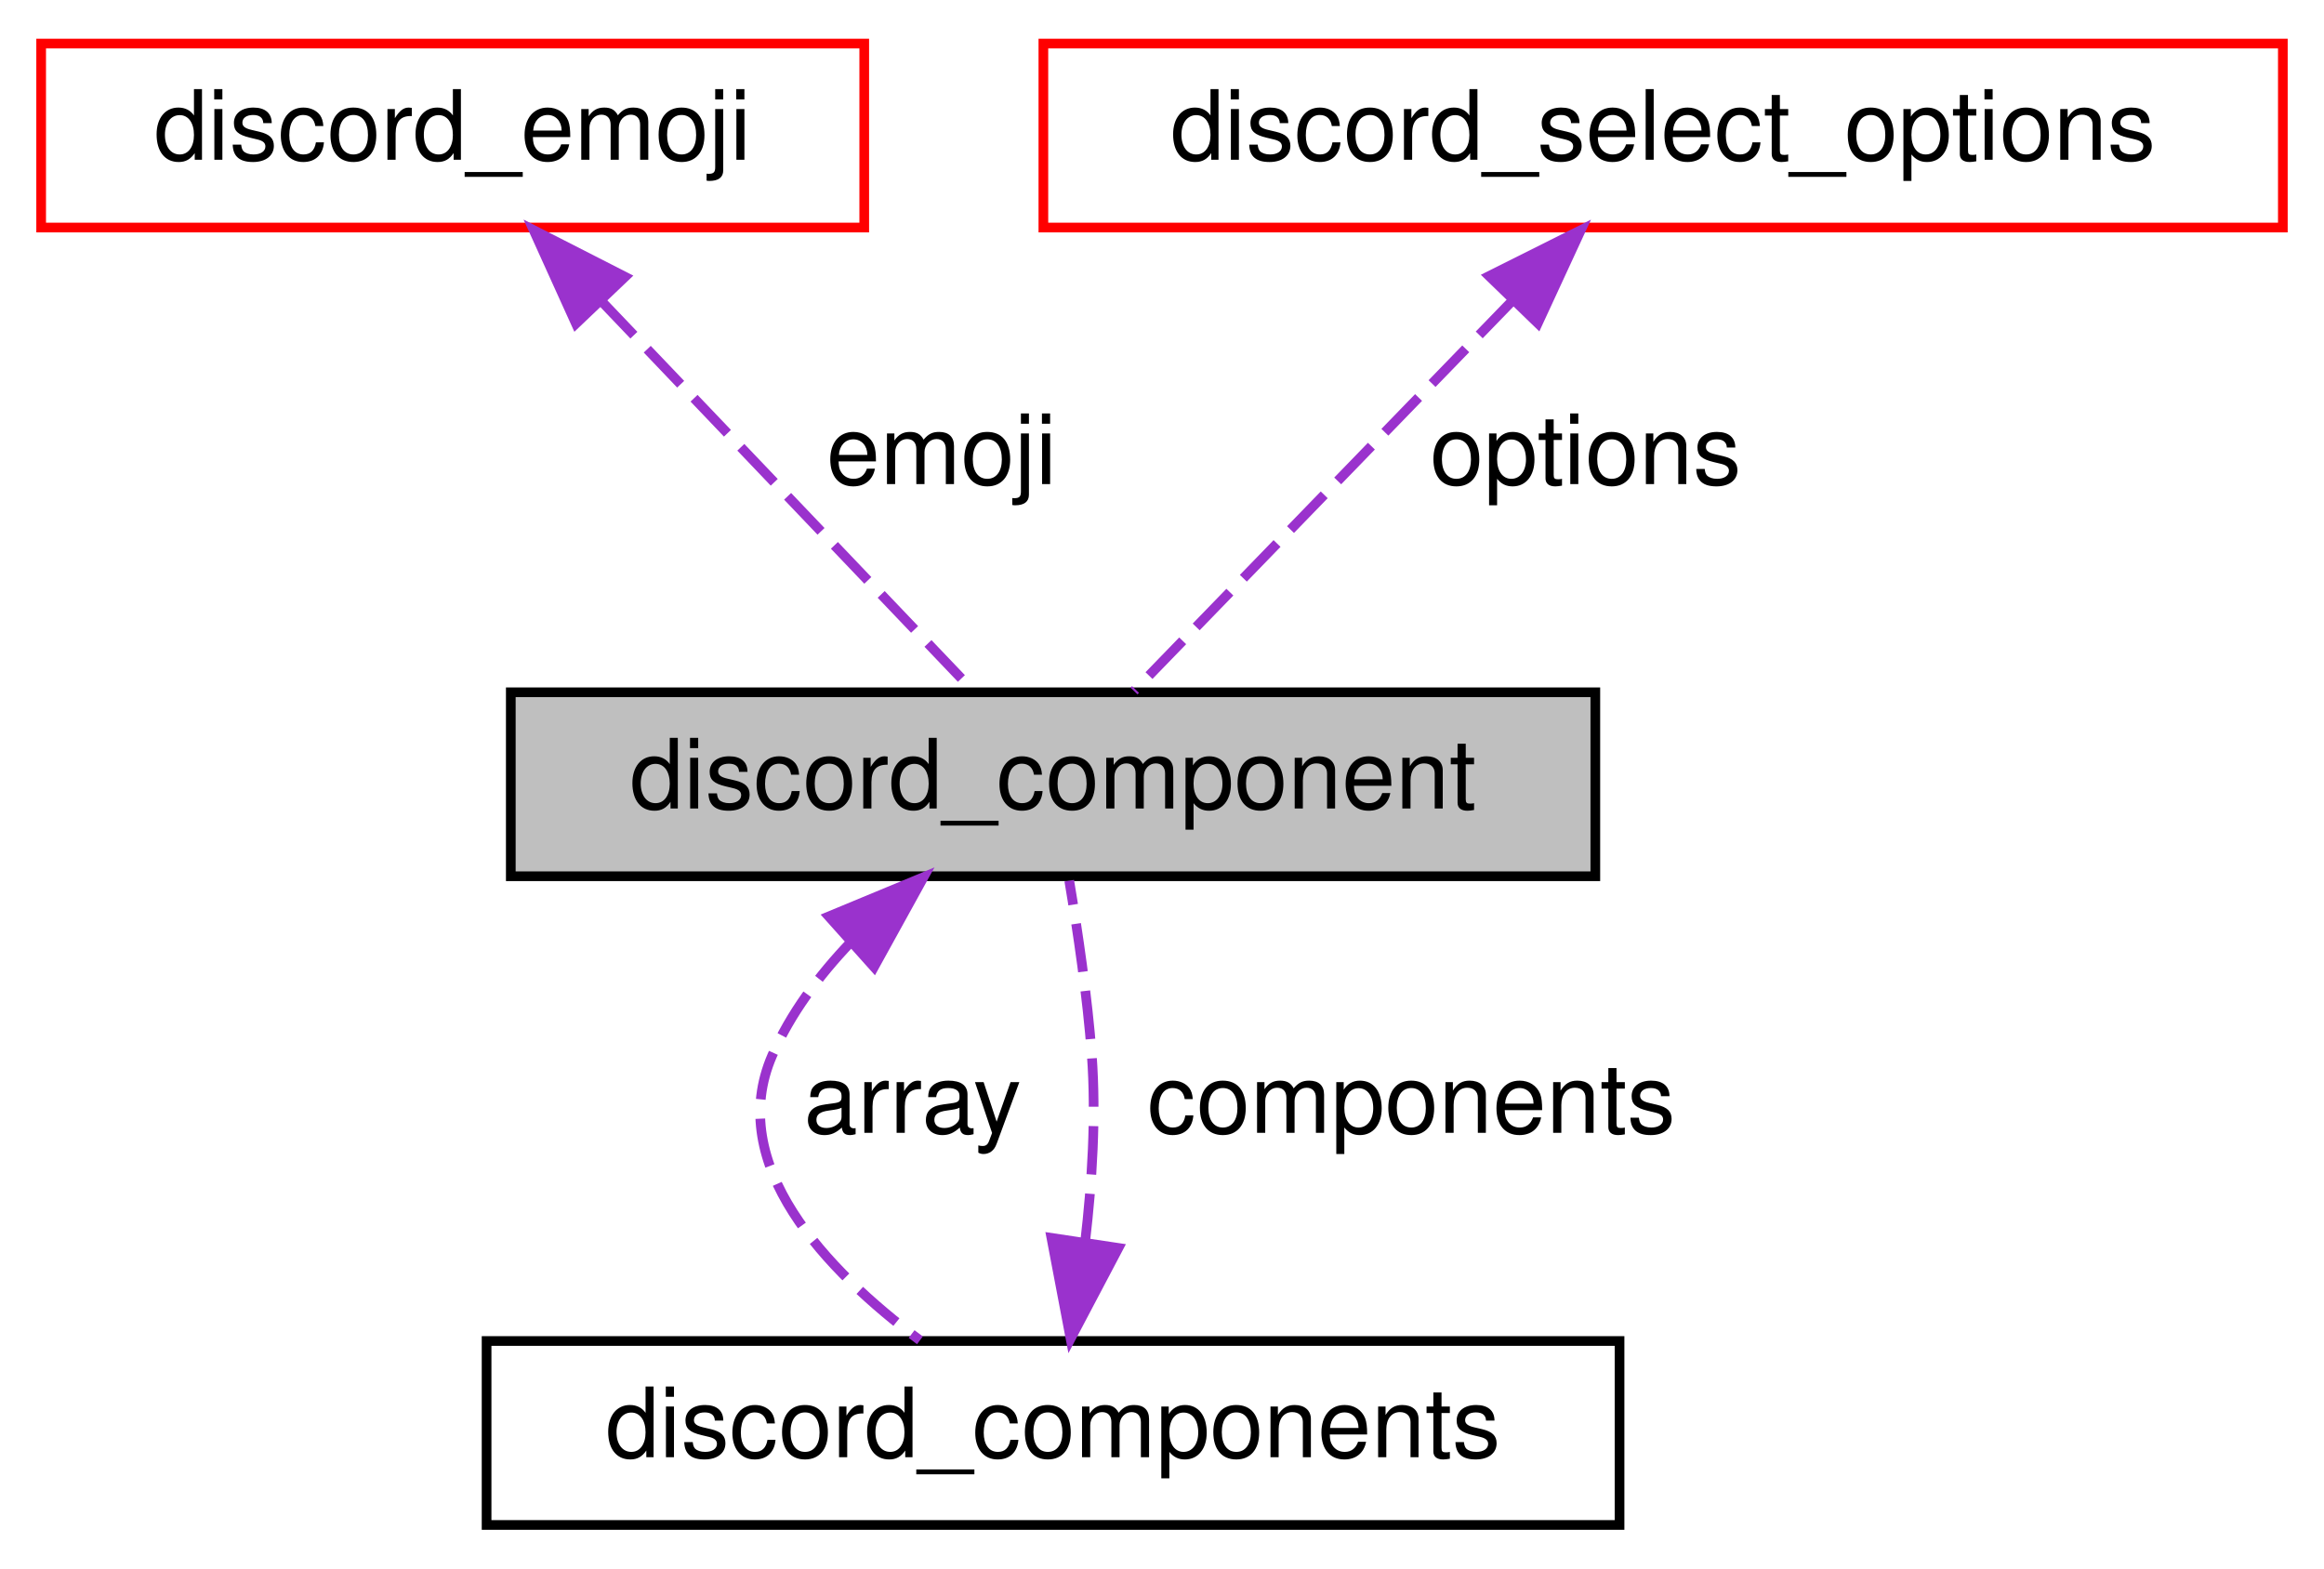
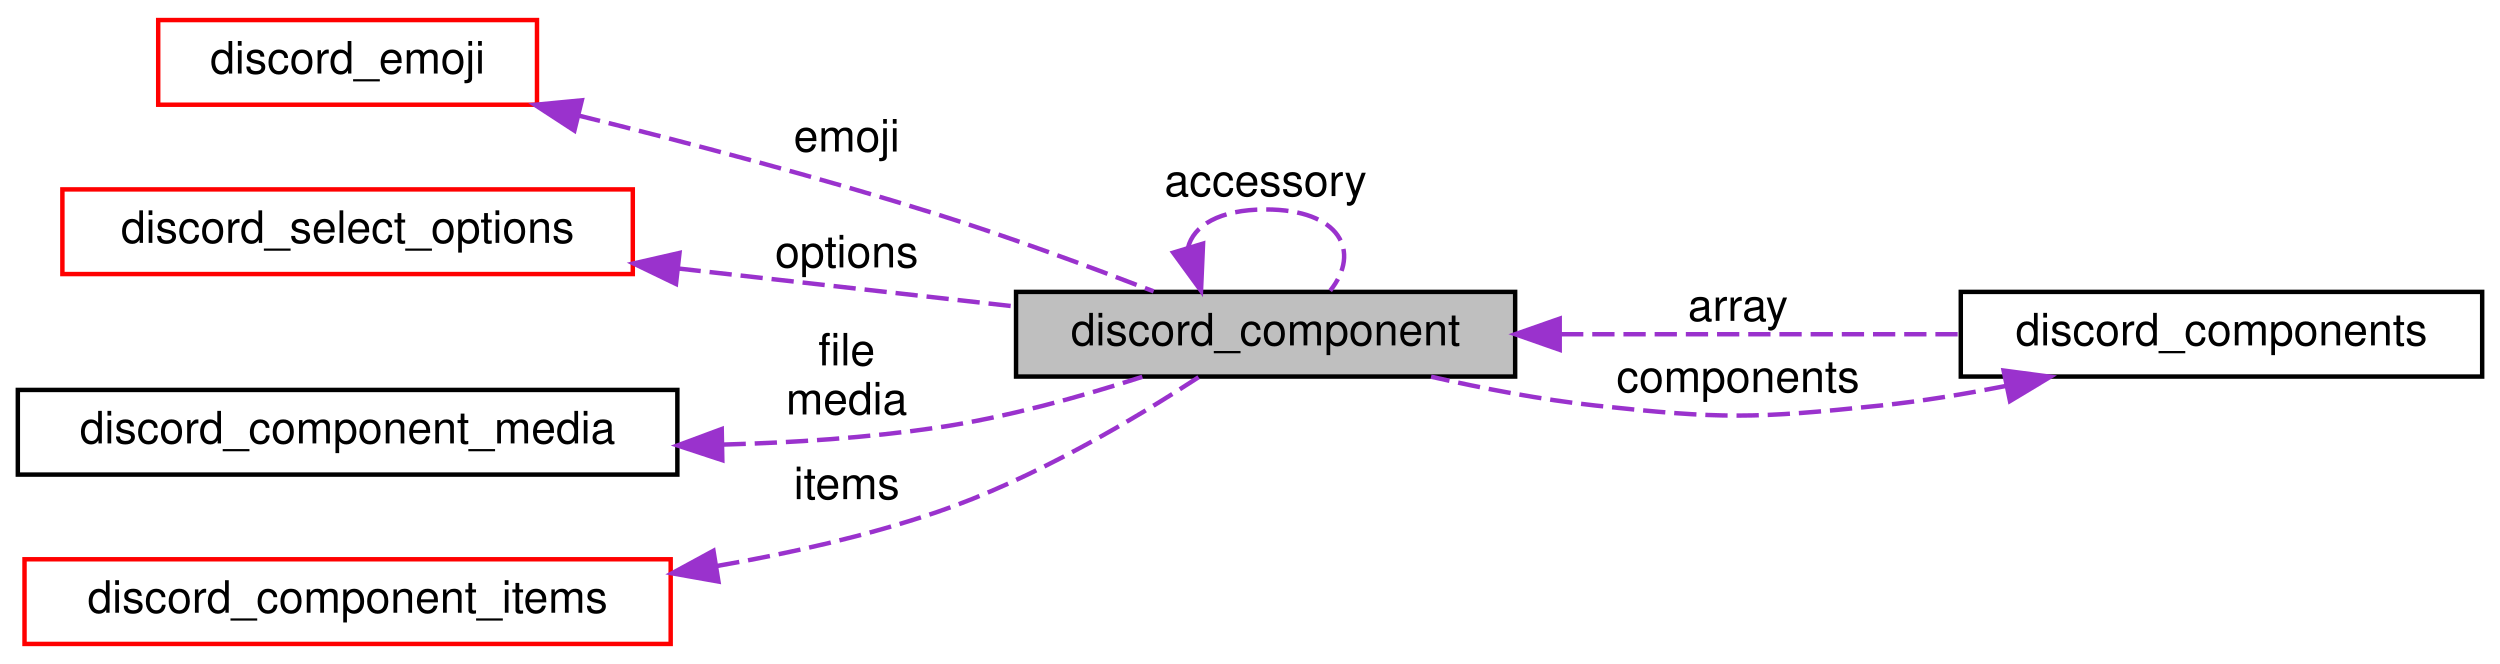
- <svg xmlns="http://www.w3.org/2000/svg" xmlns:xlink="http://www.w3.org/1999/xlink" width="240pt" height="162pt" viewBox="0.00 0.00 239.50 162.00">
-   <g id="graph0" class="graph" transform="scale(1 1) rotate(0) translate(4 158)">
+ <svg xmlns="http://www.w3.org/2000/svg" xmlns:xlink="http://www.w3.org/1999/xlink" width="561pt" height="149pt" viewBox="0.00 0.00 561.00 149.00">
+   <g id="graph0" class="graph" transform="scale(1 1) rotate(0) translate(4 145)">
    <g id="node1" class="node">
      <g id="a_node1">
        <a xlink:title=" ">
-           <polygon fill="#bfbfbf" stroke="black" points="48.5,-67.5 48.5,-86.5 160.5,-86.5 160.5,-67.5 48.5,-67.5" />
-           <text text-anchor="middle" x="104.5" y="-74.5" font-family="Helvetica,sans-Serif" font-size="10.00">discord_component</text>
+           <polygon fill="#bfbfbf" stroke="black" points="224,-60.5 224,-79.5 336,-79.5 336,-60.5 224,-60.5" />
+           <text text-anchor="middle" x="280" y="-67.5" font-family="Helvetica,sans-Serif" font-size="10.00">discord_component</text>
        </a>
      </g>
+     </g>
+     <g id="edge5" class="edge">
+       <path fill="none" stroke="#9a32cd" stroke-dasharray="5,2" d="M262.59,-89.4C263.76,-94.31 269.56,-98 280,-98 296.71,-98 301.54,-88.57 294.49,-79.76" />
+       <polygon fill="#9a32cd" stroke="#9a32cd" points="265.97,-90.34 265.51,-79.76 259.27,-88.31 265.97,-90.34" />
+       <text text-anchor="middle" x="280" y="-101" font-family="Helvetica,sans-Serif" font-size="10.00"> accessory</text>
    </g>
    <g id="node4" class="node">
      <g id="a_node4">
        <a xlink:href="structdiscord__components.html" target="_top" xlink:title=" ">
-           <polygon fill="none" stroke="black" points="46,-0.5 46,-19.5 163,-19.5 163,-0.5 46,-0.5" />
-           <text text-anchor="middle" x="104.5" y="-7.5" font-family="Helvetica,sans-Serif" font-size="10.00">discord_components</text>
+           <polygon fill="none" stroke="black" points="436,-60.5 436,-79.5 553,-79.5 553,-60.5 436,-60.5" />
+           <text text-anchor="middle" x="494.5" y="-67.5" font-family="Helvetica,sans-Serif" font-size="10.00">discord_components</text>
        </a>
      </g>
    </g>
    <g id="edge4" class="edge">
-       <path fill="none" stroke="#9a32cd" stroke-dasharray="5,2" d="M83.6,-60.68C80.31,-57.23 77.37,-53.3 75.5,-49 70.6,-37.74 81.06,-26.8 90.75,-19.57" />
-       <polygon fill="#9a32cd" stroke="#9a32cd" points="81.34,-63.35 91.13,-67.41 86.01,-58.13 81.34,-63.35" />
-       <text text-anchor="middle" x="90" y="-41" font-family="Helvetica,sans-Serif" font-size="10.00"> array</text>
+       <path fill="none" stroke="#9a32cd" stroke-dasharray="5,2" d="M346.3,-70C374.87,-70 408.11,-70 435.76,-70" />
+       <polygon fill="#9a32cd" stroke="#9a32cd" points="346,-66.5 336,-70 346,-73.5 346,-66.5" />
+       <text text-anchor="middle" x="386" y="-73" font-family="Helvetica,sans-Serif" font-size="10.00"> array</text>
    </g>
    <g id="node2" class="node">
      <g id="a_node2">
        <a xlink:href="structdiscord__emoji.html" target="_top" xlink:title=" ">
-           <polygon fill="none" stroke="red" points="0,-134.5 0,-153.5 85,-153.5 85,-134.5 0,-134.5" />
-           <text text-anchor="middle" x="42.5" y="-141.5" font-family="Helvetica,sans-Serif" font-size="10.00">discord_emoji</text>
+           <polygon fill="none" stroke="red" points="31.5,-121.5 31.5,-140.5 116.5,-140.5 116.5,-121.5 31.5,-121.5" />
+           <text text-anchor="middle" x="74" y="-128.5" font-family="Helvetica,sans-Serif" font-size="10.00">discord_emoji</text>
        </a>
      </g>
    </g>
    <g id="edge1" class="edge">
-       <path fill="none" stroke="#9a32cd" stroke-dasharray="5,2" d="M57.76,-127C69.92,-114.25 86.48,-96.89 96.27,-86.63" />
-       <polygon fill="#9a32cd" stroke="#9a32cd" points="55.23,-124.58 50.86,-134.23 60.3,-129.41 55.23,-124.58" />
-       <text text-anchor="middle" x="93" y="-108" font-family="Helvetica,sans-Serif" font-size="10.00"> emoji</text>
+       <path fill="none" stroke="#9a32cd" stroke-dasharray="5,2" d="M125.79,-119.08C150.21,-113.03 179.79,-105.22 206,-97 222.5,-91.82 240.75,-85.07 254.88,-79.62" />
+       <polygon fill="#9a32cd" stroke="#9a32cd" points="124.89,-115.69 116.01,-121.48 126.56,-122.49 124.89,-115.69" />
+       <text text-anchor="middle" x="186" y="-111" font-family="Helvetica,sans-Serif" font-size="10.00"> emoji</text>
    </g>
    <g id="node3" class="node">
      <g id="a_node3">
        <a xlink:href="structdiscord__select__options.html" target="_top" xlink:title=" ">
-           <polygon fill="none" stroke="red" points="103.5,-134.5 103.5,-153.5 231.5,-153.5 231.5,-134.5 103.5,-134.5" />
-           <text text-anchor="middle" x="167.5" y="-141.5" font-family="Helvetica,sans-Serif" font-size="10.00">discord_select_options</text>
+           <polygon fill="none" stroke="red" points="10,-83.5 10,-102.5 138,-102.5 138,-83.5 10,-83.5" />
+           <text text-anchor="middle" x="74" y="-90.5" font-family="Helvetica,sans-Serif" font-size="10.00">discord_select_options</text>
        </a>
      </g>
    </g>
    <g id="edge2" class="edge">
-       <path fill="none" stroke="#9a32cd" stroke-dasharray="5,2" d="M151.99,-127C139.63,-114.25 122.81,-96.89 112.86,-86.63" />
-       <polygon fill="#9a32cd" stroke="#9a32cd" points="149.53,-129.49 159,-134.23 154.56,-124.62 149.53,-129.49" />
-       <text text-anchor="middle" x="159.5" y="-108" font-family="Helvetica,sans-Serif" font-size="10.00"> options</text>
+       <path fill="none" stroke="#9a32cd" stroke-dasharray="5,2" d="M148.27,-84.74C173.15,-81.93 200.51,-78.85 223.74,-76.23" />
+       <polygon fill="#9a32cd" stroke="#9a32cd" points="147.69,-81.28 138.15,-85.88 148.48,-88.24 147.69,-81.28" />
+       <text text-anchor="middle" x="186" y="-85" font-family="Helvetica,sans-Serif" font-size="10.00"> options</text>
    </g>
    <g id="edge3" class="edge">
-       <path fill="none" stroke="#9a32cd" stroke-dasharray="5,2" d="M107.81,-29.73C108.53,-35.86 108.96,-42.72 108.5,-49 108.05,-55.05 107.05,-61.8 106.17,-67.04" />
-       <polygon fill="#9a32cd" stroke="#9a32cd" points="111.25,-29.11 106.31,-19.74 104.33,-30.15 111.25,-29.11" />
-       <text text-anchor="middle" x="141.5" y="-41" font-family="Helvetica,sans-Serif" font-size="10.00"> components</text>
+       <path fill="none" stroke="#9a32cd" stroke-dasharray="5,2" d="M446.23,-58.41C436.93,-56.57 427.2,-54.96 418,-54 389.71,-51.04 382.28,-50.94 354,-54 341.87,-55.31 328.81,-57.82 317.13,-60.47" />
+       <polygon fill="#9a32cd" stroke="#9a32cd" points="445.61,-61.85 456.11,-60.46 447.04,-55 445.61,-61.85" />
+       <text text-anchor="middle" x="386" y="-57" font-family="Helvetica,sans-Serif" font-size="10.00"> components</text>
+     </g>
+     <g id="node5" class="node">
+       <g id="a_node5">
+         <a xlink:href="structdiscord__component__media.html" target="_top" xlink:title=" ">
+           <polygon fill="none" stroke="black" points="0,-38.5 0,-57.5 148,-57.5 148,-38.5 0,-38.5" />
+           <text text-anchor="middle" x="74" y="-45.5" font-family="Helvetica,sans-Serif" font-size="10.00">discord_component_media</text>
+         </a>
+       </g>
+     </g>
+     <g id="edge6" class="edge">
+       <path fill="none" stroke="#9a32cd" stroke-dasharray="5,2" d="M158.36,-45.24C174.23,-45.67 190.67,-46.78 206,-49 221.66,-51.27 238.68,-56.02 252.34,-60.44" />
+       <polygon fill="#9a32cd" stroke="#9a32cd" points="158.09,-41.73 148.02,-45.04 157.96,-48.73 158.09,-41.73" />
+       <text text-anchor="middle" x="186" y="-63" font-family="Helvetica,sans-Serif" font-size="10.00"> file</text>
+       <text text-anchor="middle" x="186" y="-52" font-family="Helvetica,sans-Serif" font-size="10.00">media</text>
+     </g>
+     <g id="node6" class="node">
+       <g id="a_node6">
+         <a xlink:href="structdiscord__component__items.html" target="_top" xlink:title=" ">
+           <polygon fill="none" stroke="red" points="1.5,-0.5 1.5,-19.5 146.5,-19.5 146.5,-0.5 1.5,-0.5" />
+           <text text-anchor="middle" x="74" y="-7.5" font-family="Helvetica,sans-Serif" font-size="10.00">discord_component_items</text>
+         </a>
+       </g>
+     </g>
+     <g id="edge7" class="edge">
+       <path fill="none" stroke="#9a32cd" stroke-dasharray="5,2" d="M156.97,-18.01C173.46,-20.87 190.48,-24.75 206,-30 227.9,-37.41 250.94,-51.19 265.14,-60.47" />
+       <polygon fill="#9a32cd" stroke="#9a32cd" points="157.22,-14.5 146.79,-16.35 156.1,-21.41 157.22,-14.5" />
+       <text text-anchor="middle" x="186" y="-33" font-family="Helvetica,sans-Serif" font-size="10.00"> items</text>
    </g>
  </g>
</svg>
